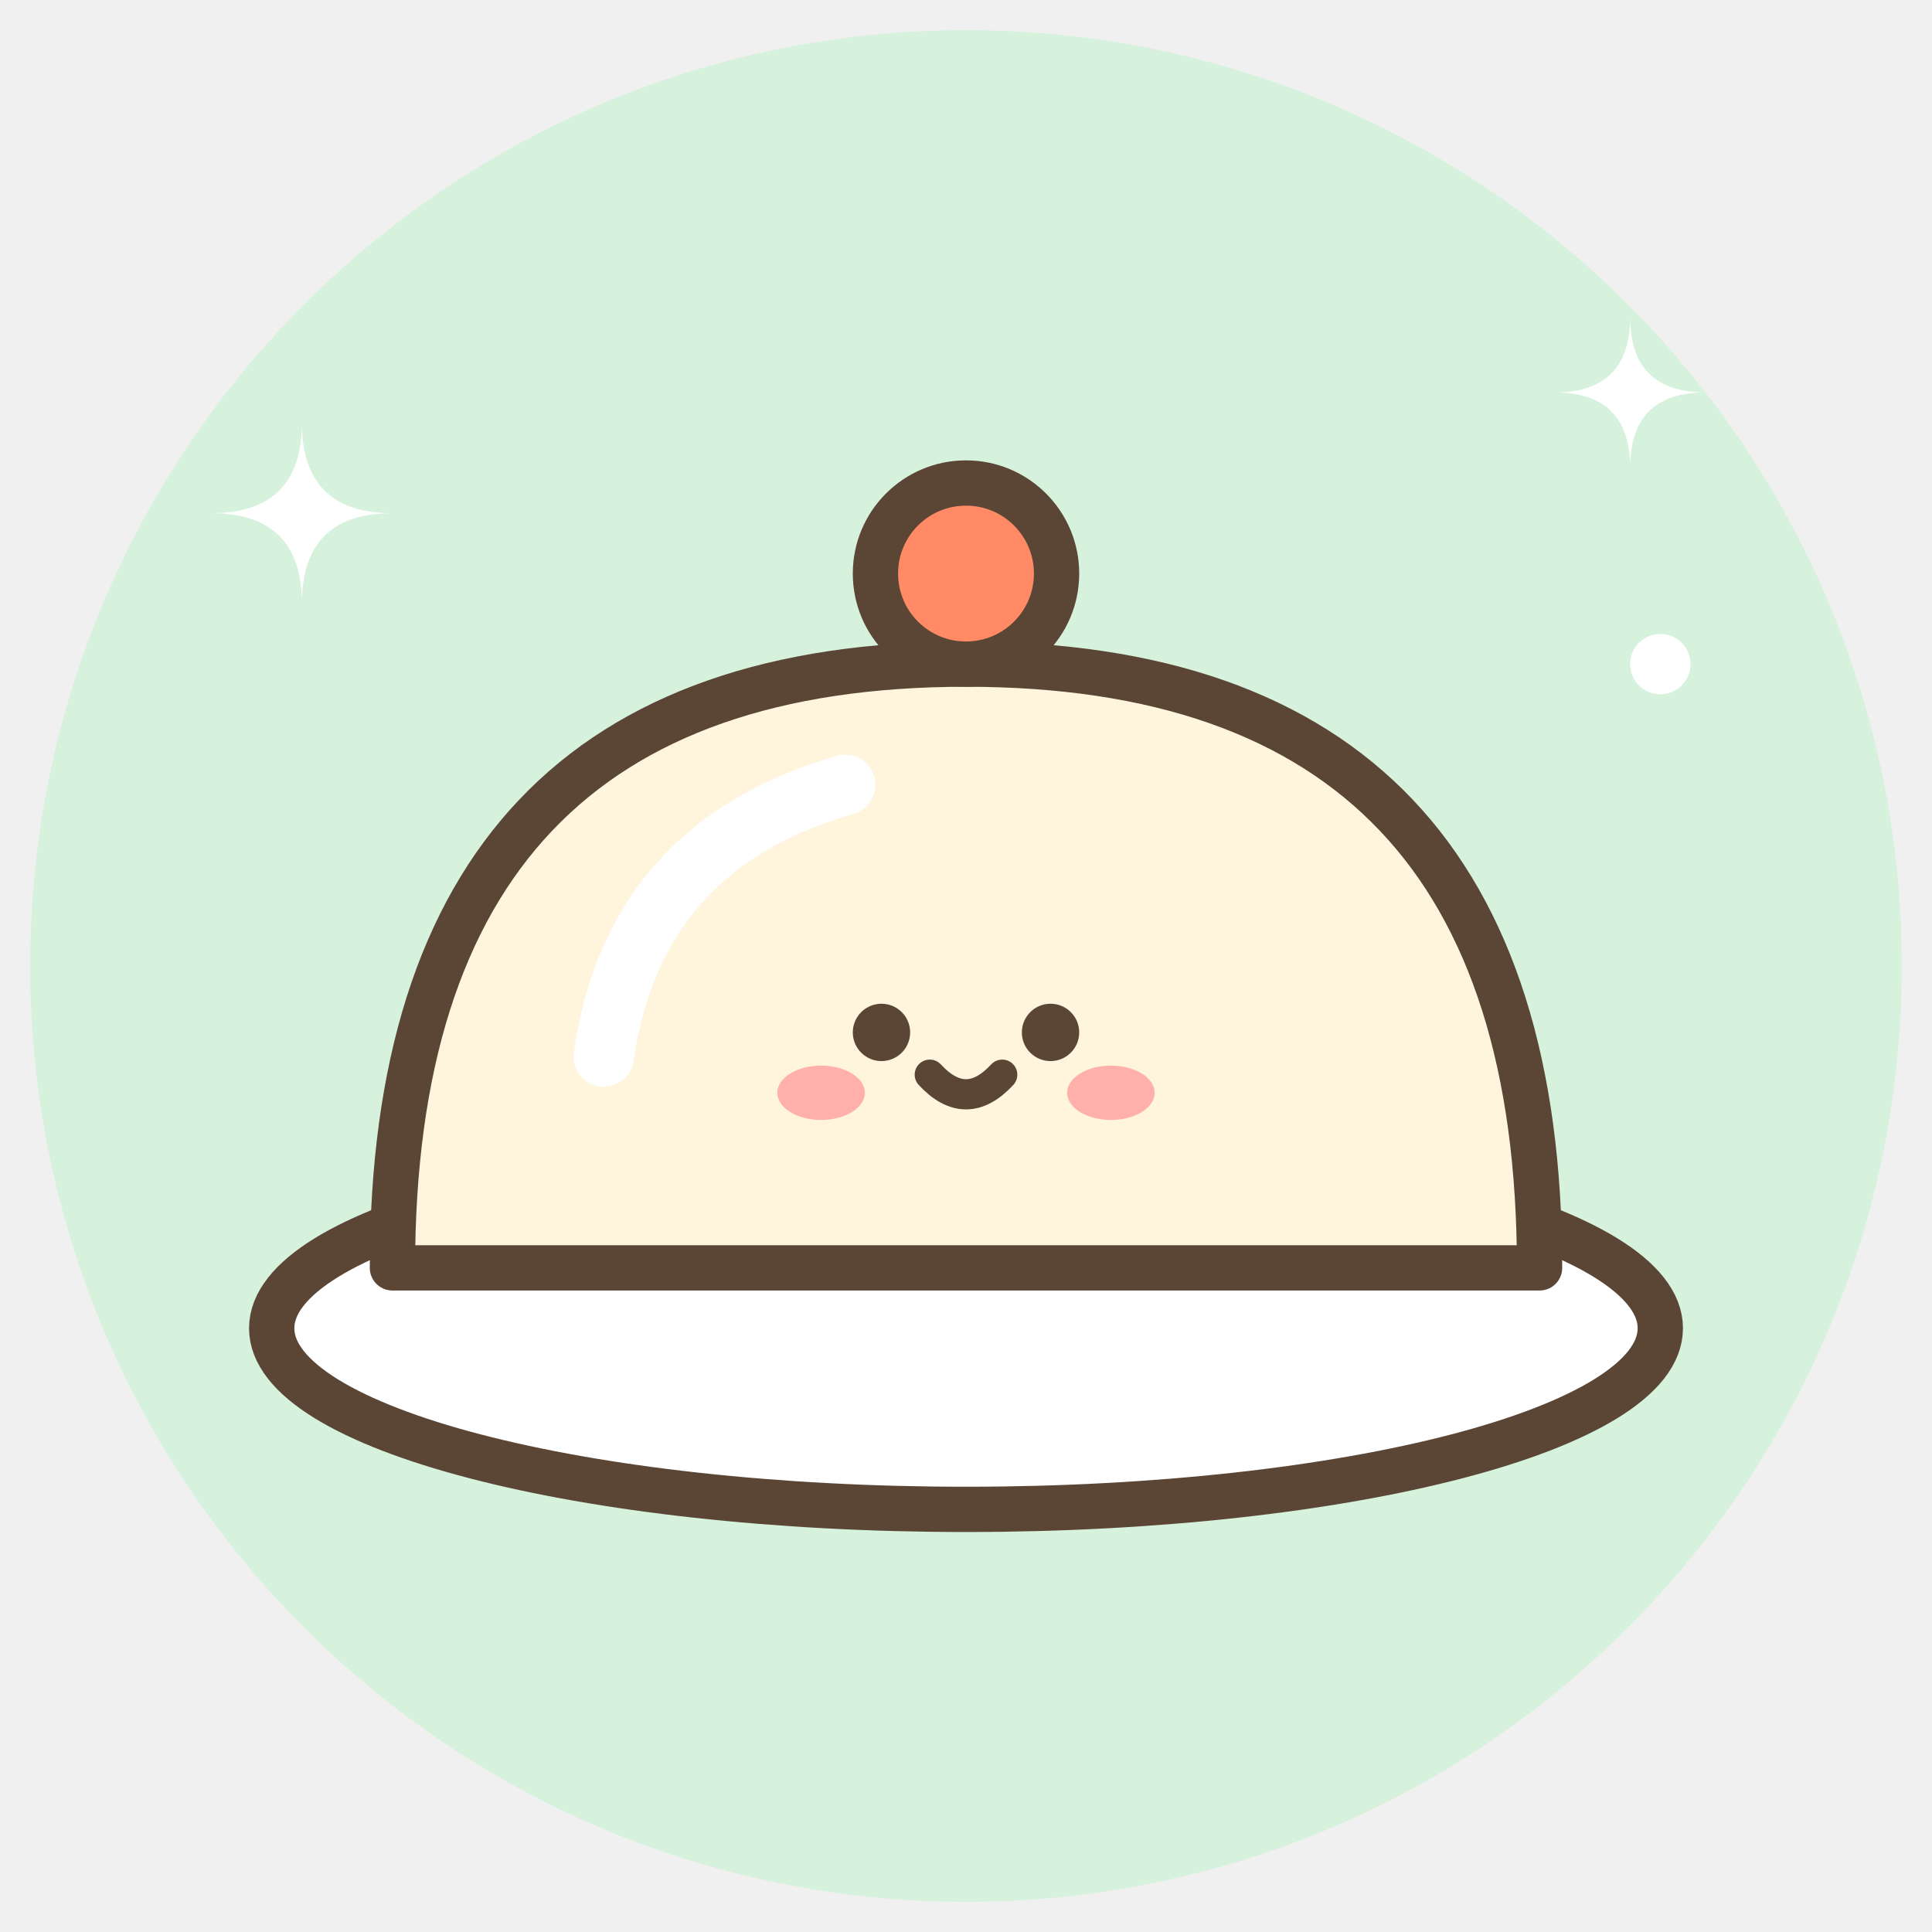
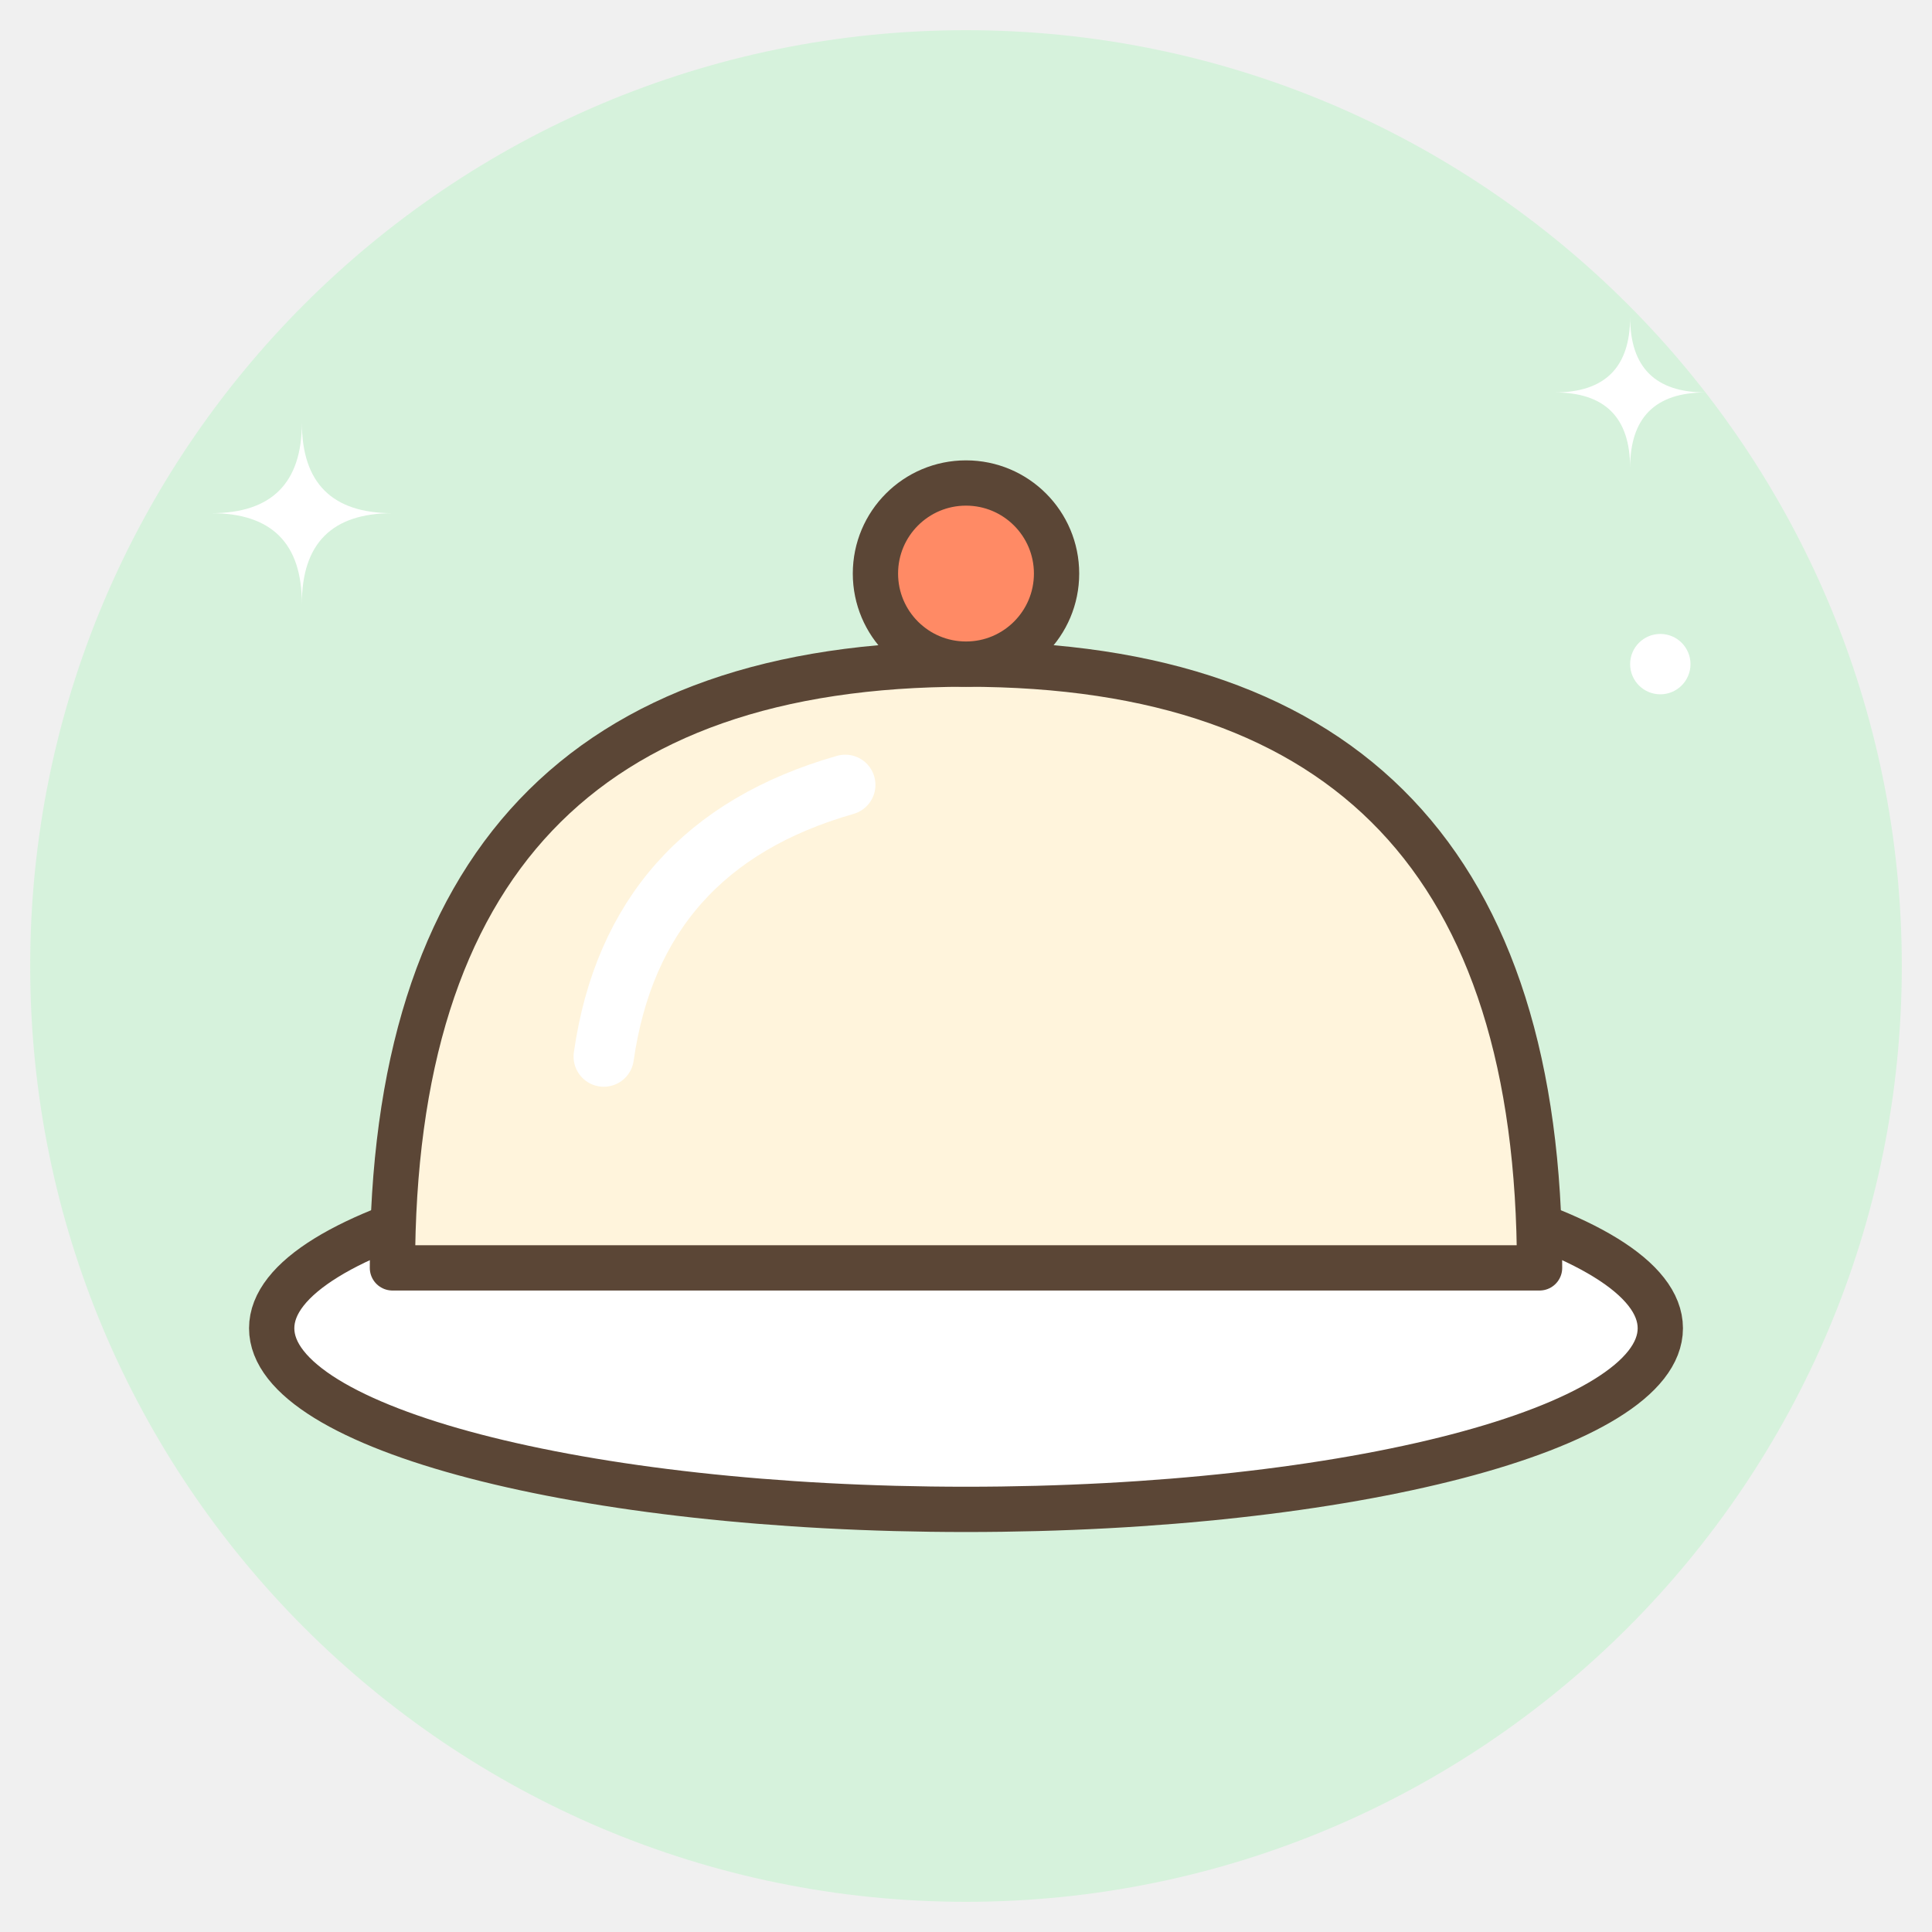
<svg xmlns="http://www.w3.org/2000/svg" viewBox="0 0 128 128">
  <circle cx="64" cy="64" r="62" fill="#d6f2dc" />
  <path d="M20 28 Q20 34 26 34 Q20 34 20 40 Q20 34 14 34 Q20 34 20 28Z" fill="#fff" />
  <path d="M108 21 Q108 26 113 26 Q108 26 108 31 Q108 26 103 26 Q108 26 108 21Z" fill="#fff" />
  <circle cx="110" cy="44" r="2" fill="#fff" />
  <g stroke="#5b4636" stroke-width="3" stroke-linejoin="round" stroke-linecap="round">
    <ellipse cx="64" cy="88" rx="46" ry="12" fill="#fff" />
    <path d="M26 84 Q26 44 64 44 Q102 44 102 84Z" fill="#fff4dc" />
    <circle cx="64" cy="38" r="6" fill="#ff8a65" />
    <path d="M40 70 Q42 56 56 52" fill="none" stroke="#fff" stroke-width="4" />
-     <g stroke="none">
-       <ellipse cx="54.4" cy="72.4" rx="2.9" ry="1.8" fill="#ff9a9a" opacity=".75" />
-       <ellipse cx="73.6" cy="72.4" rx="2.9" ry="1.8" fill="#ff9a9a" opacity=".75" />
-       <circle cx="58.4" cy="68.4" r="1.9" fill="#5b4636" />
-       <circle cx="69.6" cy="68.4" r="1.9" fill="#5b4636" />
-     </g>
-     <path d="M61.6 71.2 q2.4 2.6 4.8 0" fill="none" stroke="#5b4636" stroke-width="2.0" />
  </g>
</svg>
